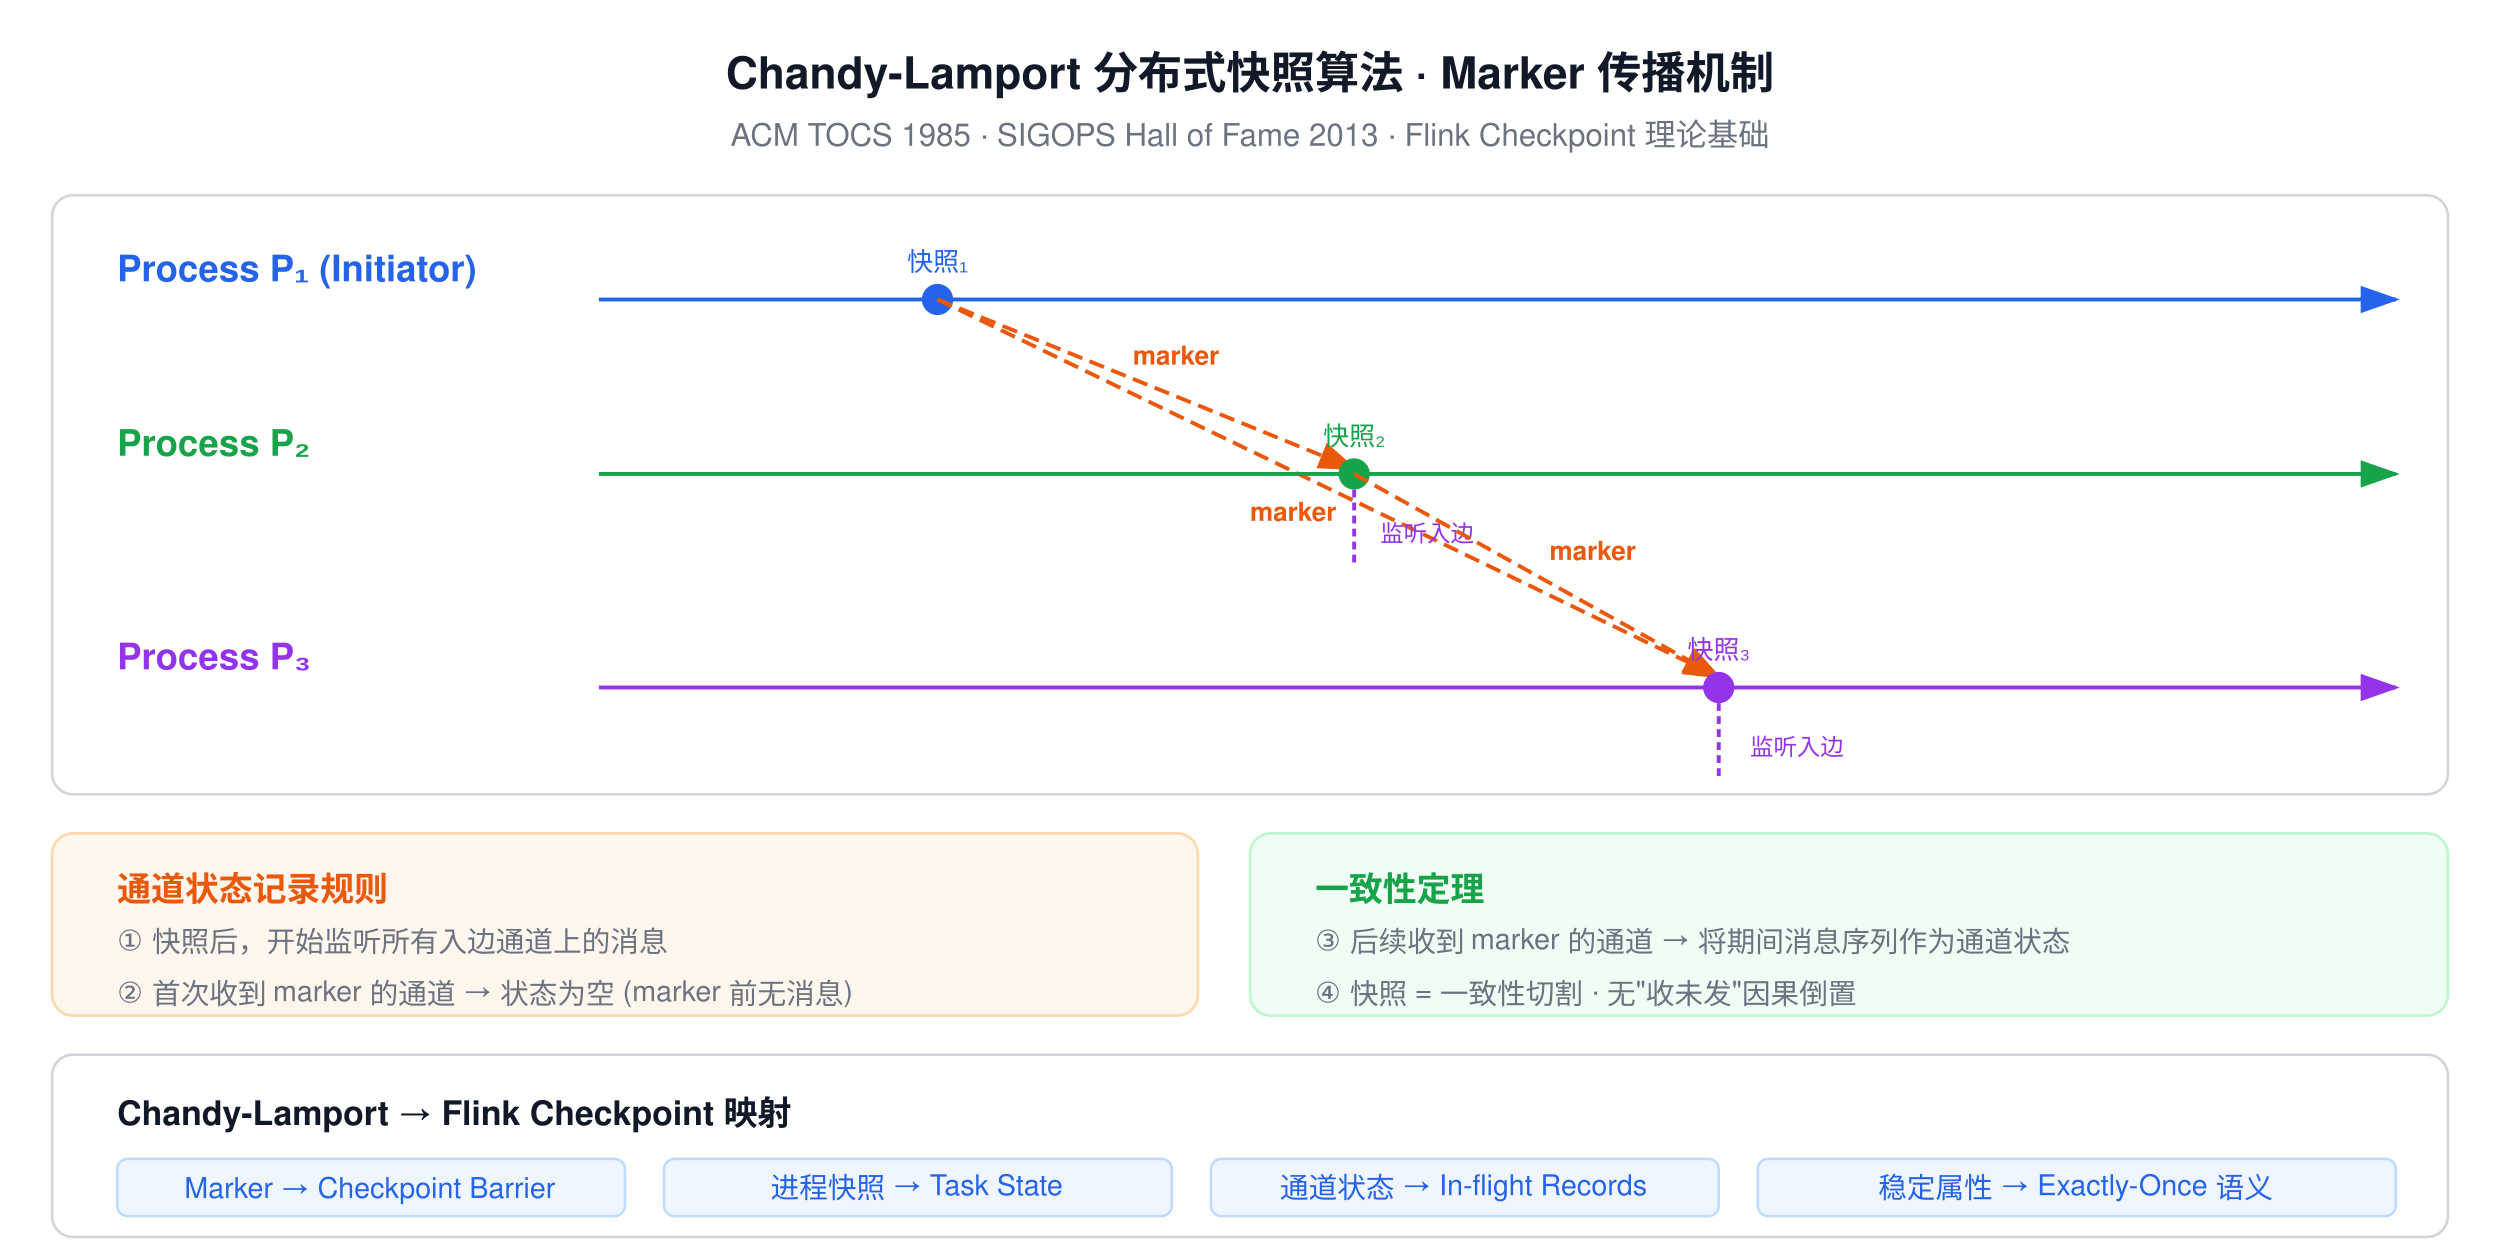
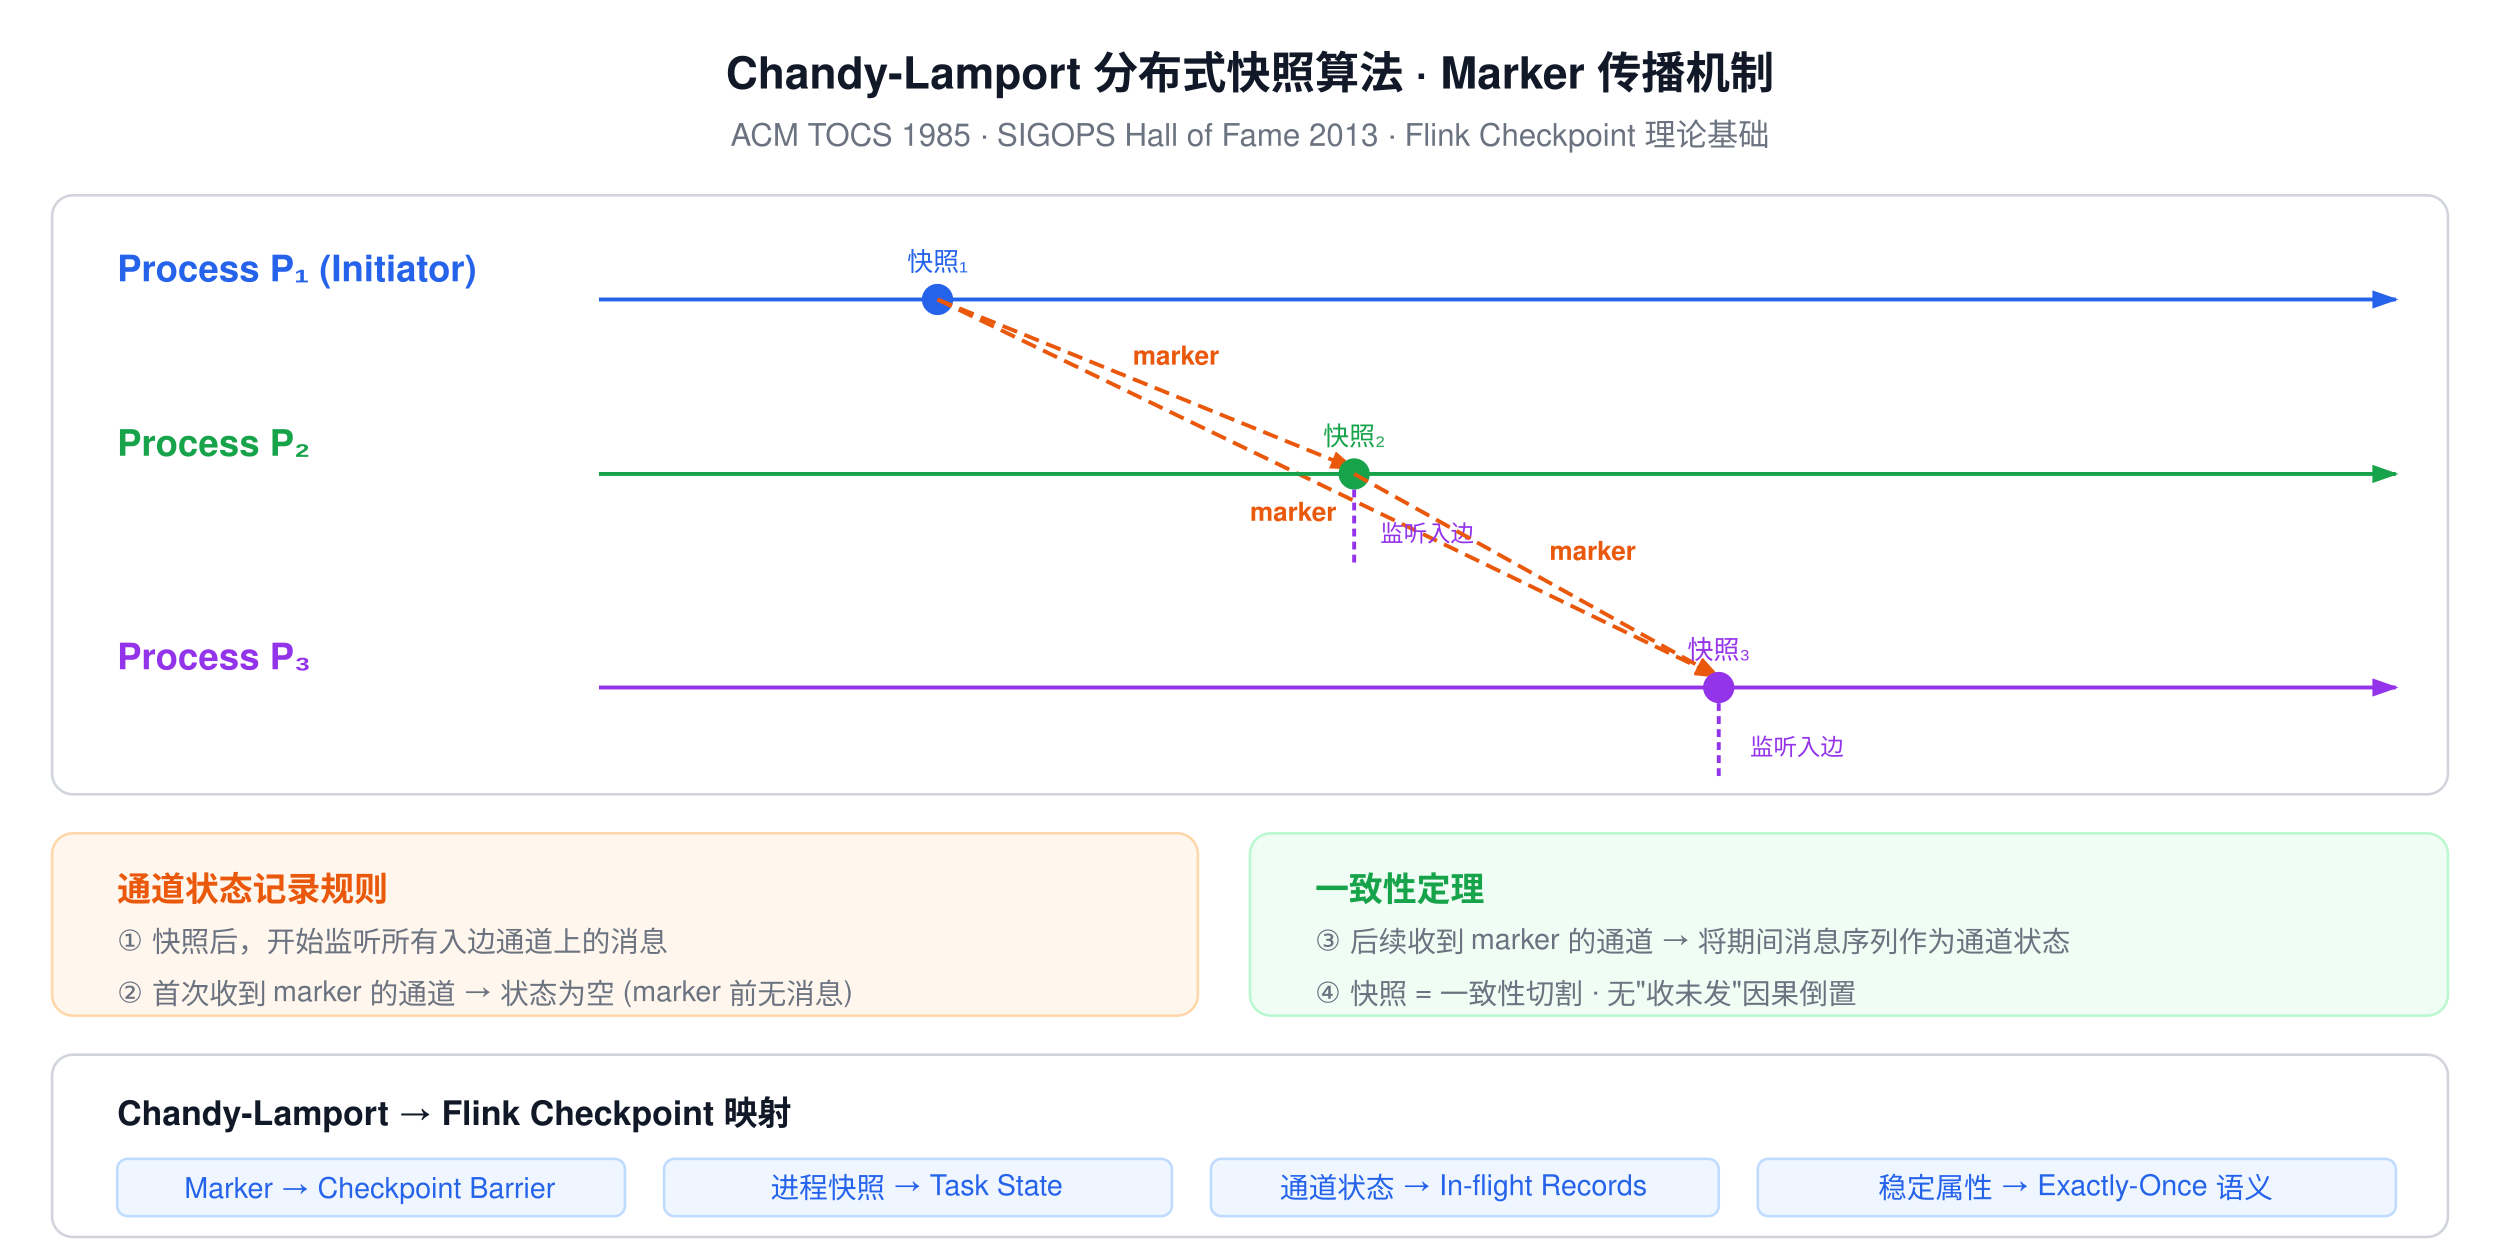
<svg xmlns="http://www.w3.org/2000/svg" viewBox="0 0 960 480" width="960" height="480">
  <style>
    text { font-family: 'Helvetica Neue', Helvetica, Arial, 'PingFang SC', 'Microsoft YaHei', 'Microsoft JhengHei', 'SimHei', sans-serif; }
  </style>
  <defs>
-     <marker id="arrow-blue" markerWidth="10" markerHeight="7" refX="9" refY="3.5" orient="auto">
+     <marker id="arrow-blue" markerWidth="10" markerHeight="7" refX="9" refY="3.5" orient="auto" markerUnits="userSpaceOnUse" overflow="visible">
      <polygon points="0 0, 10 3.5, 0 7" fill="#2563eb" />
    </marker>
-     <marker id="arrow-green" markerWidth="10" markerHeight="7" refX="9" refY="3.5" orient="auto">
+     <marker id="arrow-green" markerWidth="10" markerHeight="7" refX="9" refY="3.5" orient="auto" markerUnits="userSpaceOnUse" overflow="visible">
      <polygon points="0 0, 10 3.5, 0 7" fill="#16a34a" />
    </marker>
-     <marker id="arrow-orange" markerWidth="10" markerHeight="7" refX="9" refY="3.5" orient="auto">
+     <marker id="arrow-orange" markerWidth="10" markerHeight="7" refX="9" refY="3.5" orient="auto" markerUnits="userSpaceOnUse" overflow="visible">
      <polygon points="0 0, 10 3.5, 0 7" fill="#ea580c" />
    </marker>
-     <marker id="arrow-purple" markerWidth="10" markerHeight="7" refX="9" refY="3.5" orient="auto">
+     <marker id="arrow-purple" markerWidth="10" markerHeight="7" refX="9" refY="3.5" orient="auto" markerUnits="userSpaceOnUse" overflow="visible">
      <polygon points="0 0, 10 3.5, 0 7" fill="#9333ea" />
    </marker>
-     <marker id="arrow-2563eb" markerWidth="10" markerHeight="7" refX="9" refY="3.5" orient="auto">
+     <marker id="arrow-2563eb" markerWidth="10" markerHeight="7" refX="9" refY="3.5" orient="auto" markerUnits="userSpaceOnUse" overflow="visible">
      <polygon points="0 0, 10 3.5, 0 7" fill="#2563eb" />
    </marker>
-     <marker id="arrow-16a34a" markerWidth="10" markerHeight="7" refX="9" refY="3.5" orient="auto">
+     <marker id="arrow-16a34a" markerWidth="10" markerHeight="7" refX="9" refY="3.5" orient="auto" markerUnits="userSpaceOnUse" overflow="visible">
      <polygon points="0 0, 10 3.5, 0 7" fill="#16a34a" />
    </marker>
-     <marker id="arrow-9333ea" markerWidth="10" markerHeight="7" refX="9" refY="3.5" orient="auto">
+     <marker id="arrow-9333ea" markerWidth="10" markerHeight="7" refX="9" refY="3.5" orient="auto" markerUnits="userSpaceOnUse" overflow="visible">
      <polygon points="0 0, 10 3.5, 0 7" fill="#9333ea" />
    </marker>
  </defs>
  <rect width="960" height="480" fill="#ffffff" />
  <text x="480" y="34" fill="#111827" font-size="17" font-weight="700" text-anchor="middle">Chandy-Lamport 分布式快照算法 · Marker 传播机制</text>
  <text x="480" y="56" fill="#6b7280" font-size="12" text-anchor="middle">ACM TOCS 1985 · SIGOPS Hall of Fame 2013 · Flink Checkpoint 理论基础</text>
  <rect x="20" y="75" width="920" height="230" rx="8" fill="none" stroke="#d1d5db" stroke-width="1" />
  <text x="45" y="108" fill="#2563eb" font-size="14" font-weight="700">Process P₁ (Initiator)</text>
  <line x1="230" y1="115" x2="920" y2="115" stroke="#2563eb" stroke-width="1.5" marker-end="url(#arrow-2563eb)" />
  <circle cx="360" cy="115" r="6" fill="#2563eb" />
  <text x="360" y="104" fill="#2563eb" font-size="10" text-anchor="middle">快照₁</text>
  <line x1="360" y1="115" x2="520" y2="180" stroke="#ea580c" stroke-width="1.5" stroke-dasharray="6,3" marker-end="url(#arrow-orange)" />
  <text x="435" y="140" fill="#ea580c" font-size="10" font-weight="600">marker</text>
  <line x1="360" y1="115" x2="660" y2="260" stroke="#ea580c" stroke-width="1.5" stroke-dasharray="6,3" marker-end="url(#arrow-orange)" />
  <text x="480" y="200" fill="#ea580c" font-size="10" font-weight="600">marker</text>
  <text x="45" y="175" fill="#16a34a" font-size="14" font-weight="700">Process P₂</text>
  <line x1="230" y1="182" x2="920" y2="182" stroke="#16a34a" stroke-width="1.5" marker-end="url(#arrow-16a34a)" />
  <circle cx="520" cy="182" r="6" fill="#16a34a" />
  <text x="520" y="171" fill="#16a34a" font-size="10" text-anchor="middle">快照₂</text>
  <line x1="520" y1="188" x2="520" y2="218" stroke="#9333ea" stroke-width="1.5" stroke-dasharray="3,2" />
  <text x="530" y="208" fill="#9333ea" font-size="9">监听入边</text>
  <line x1="520" y1="182" x2="660" y2="260" stroke="#ea580c" stroke-width="1.5" stroke-dasharray="6,3" marker-end="url(#arrow-orange)" />
  <text x="595" y="215" fill="#ea580c" font-size="10" font-weight="600">marker</text>
  <text x="45" y="257" fill="#9333ea" font-size="14" font-weight="700">Process P₃</text>
  <line x1="230" y1="264" x2="920" y2="264" stroke="#9333ea" stroke-width="1.5" marker-end="url(#arrow-9333ea)" />
  <circle cx="660" cy="264" r="6" fill="#9333ea" />
  <text x="660" y="253" fill="#9333ea" font-size="10" text-anchor="middle">快照₃</text>
  <line x1="660" y1="270" x2="660" y2="300" stroke="#9333ea" stroke-width="1.5" stroke-dasharray="3,2" />
  <text x="672" y="290" fill="#9333ea" font-size="9">监听入边</text>
  <rect x="20" y="320" width="440" height="70" rx="8" fill="#fff7ed" stroke="#fed7aa" stroke-width="1" />
  <text x="45" y="346" fill="#ea580c" font-size="13" font-weight="700">通道状态记录规则</text>
  <text x="45" y="365" fill="#6b7280" font-size="11">① 快照后，开始监听所有入边通道上的消息</text>
  <text x="45" y="385" fill="#6b7280" font-size="11">② 首次收到 marker 的通道 → 状态为空 (marker 前无消息)</text>
  <rect x="480" y="320" width="460" height="70" rx="8" fill="#f0fdf4" stroke="#bbf7d0" stroke-width="1" />
  <text x="505" y="346" fill="#16a34a" font-size="13" font-weight="700">一致性定理</text>
  <text x="505" y="365" fill="#6b7280" font-size="11">③ 后续收到 marker 的通道 → 将期间消息序列作为通道状态</text>
  <text x="505" y="385" fill="#6b7280" font-size="11">④ 快照 = 一致性切割 · 无"收未发"因果倒置</text>
  <rect x="20" y="405" width="920" height="70" rx="8" fill="none" stroke="#d1d5db" stroke-width="1" />
  <text x="45" y="432" fill="#111827" font-size="13" font-weight="700">Chandy-Lamport → Flink Checkpoint 映射</text>
  <rect x="45" y="445" width="195" height="22" rx="4" fill="#eff6ff" stroke="#bfdbfe" stroke-width="1" />
  <text x="142" y="460" fill="#2563eb" font-size="11" text-anchor="middle">Marker → Checkpoint Barrier</text>
  <rect x="255" y="445" width="195" height="22" rx="4" fill="#eff6ff" stroke="#bfdbfe" stroke-width="1" />
  <text x="352" y="460" fill="#2563eb" font-size="11" text-anchor="middle">进程快照 → Task State</text>
  <rect x="465" y="445" width="195" height="22" rx="4" fill="#eff6ff" stroke="#bfdbfe" stroke-width="1" />
  <text x="562" y="460" fill="#2563eb" font-size="11" text-anchor="middle">通道状态 → In-flight Records</text>
  <rect x="675" y="445" width="245" height="22" rx="4" fill="#eff6ff" stroke="#bfdbfe" stroke-width="1" />
  <text x="797" y="460" fill="#2563eb" font-size="11" text-anchor="middle">稳定属性 → Exactly-Once 语义</text>
</svg>
